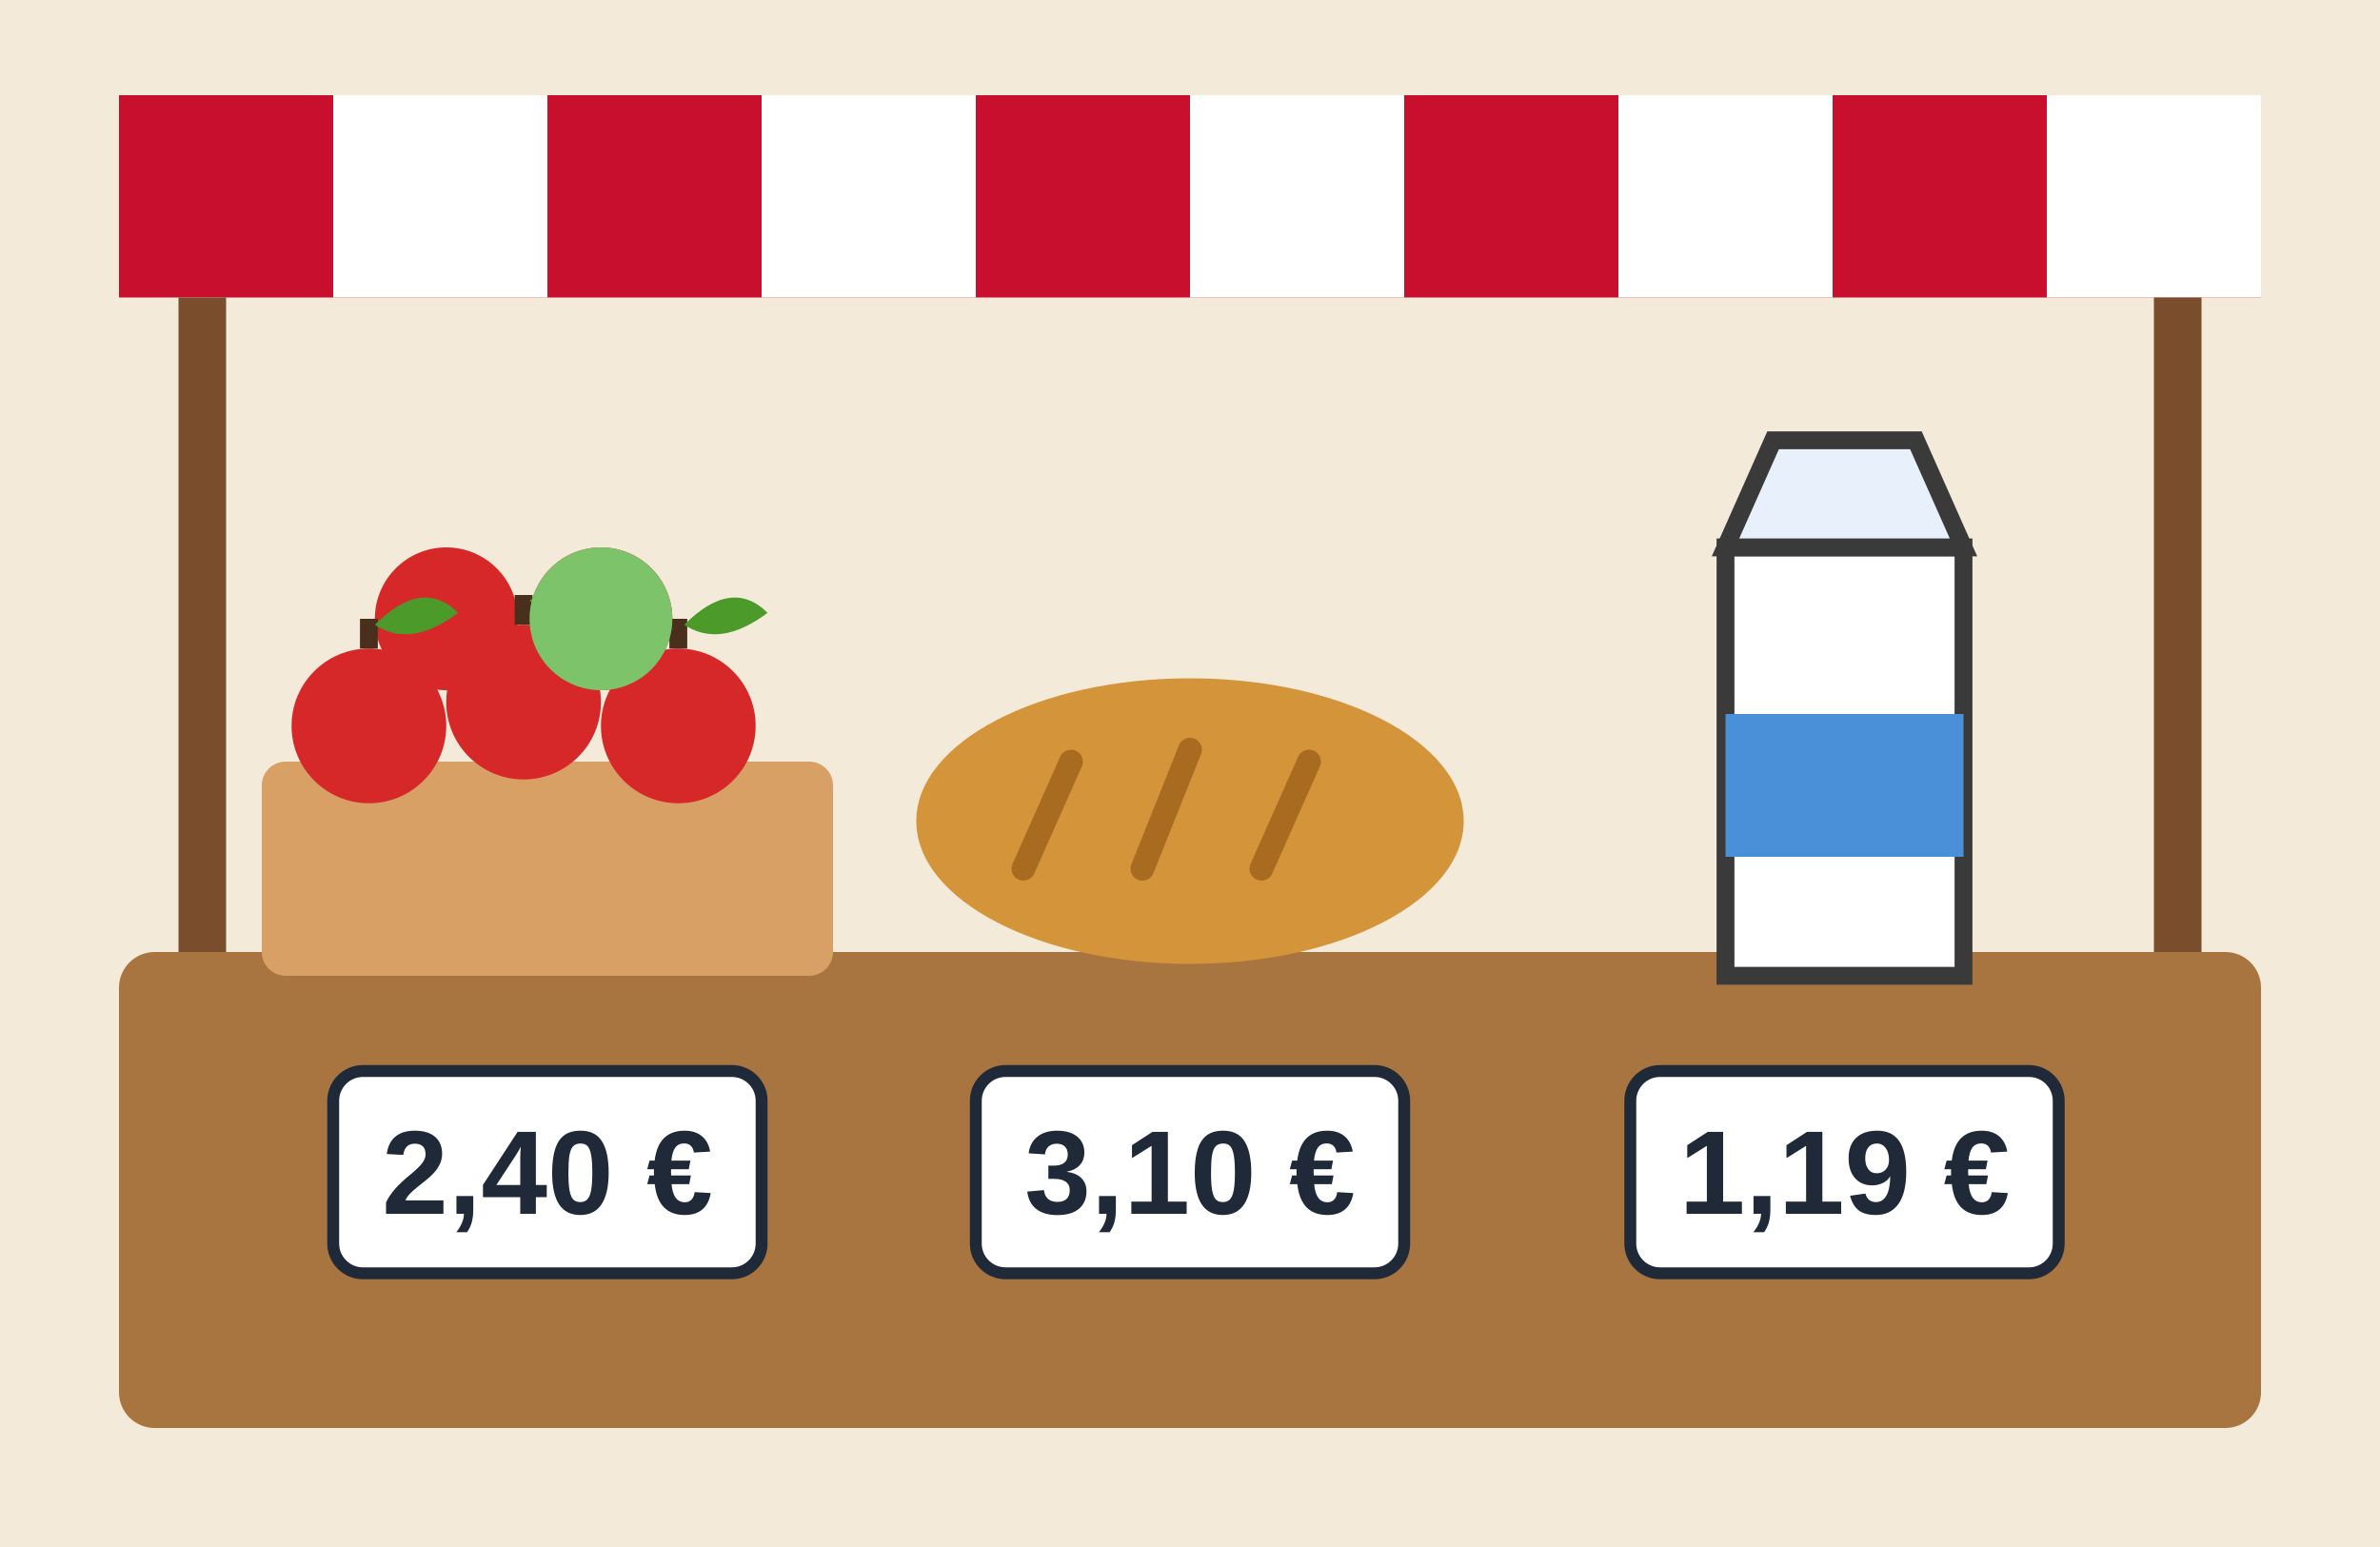
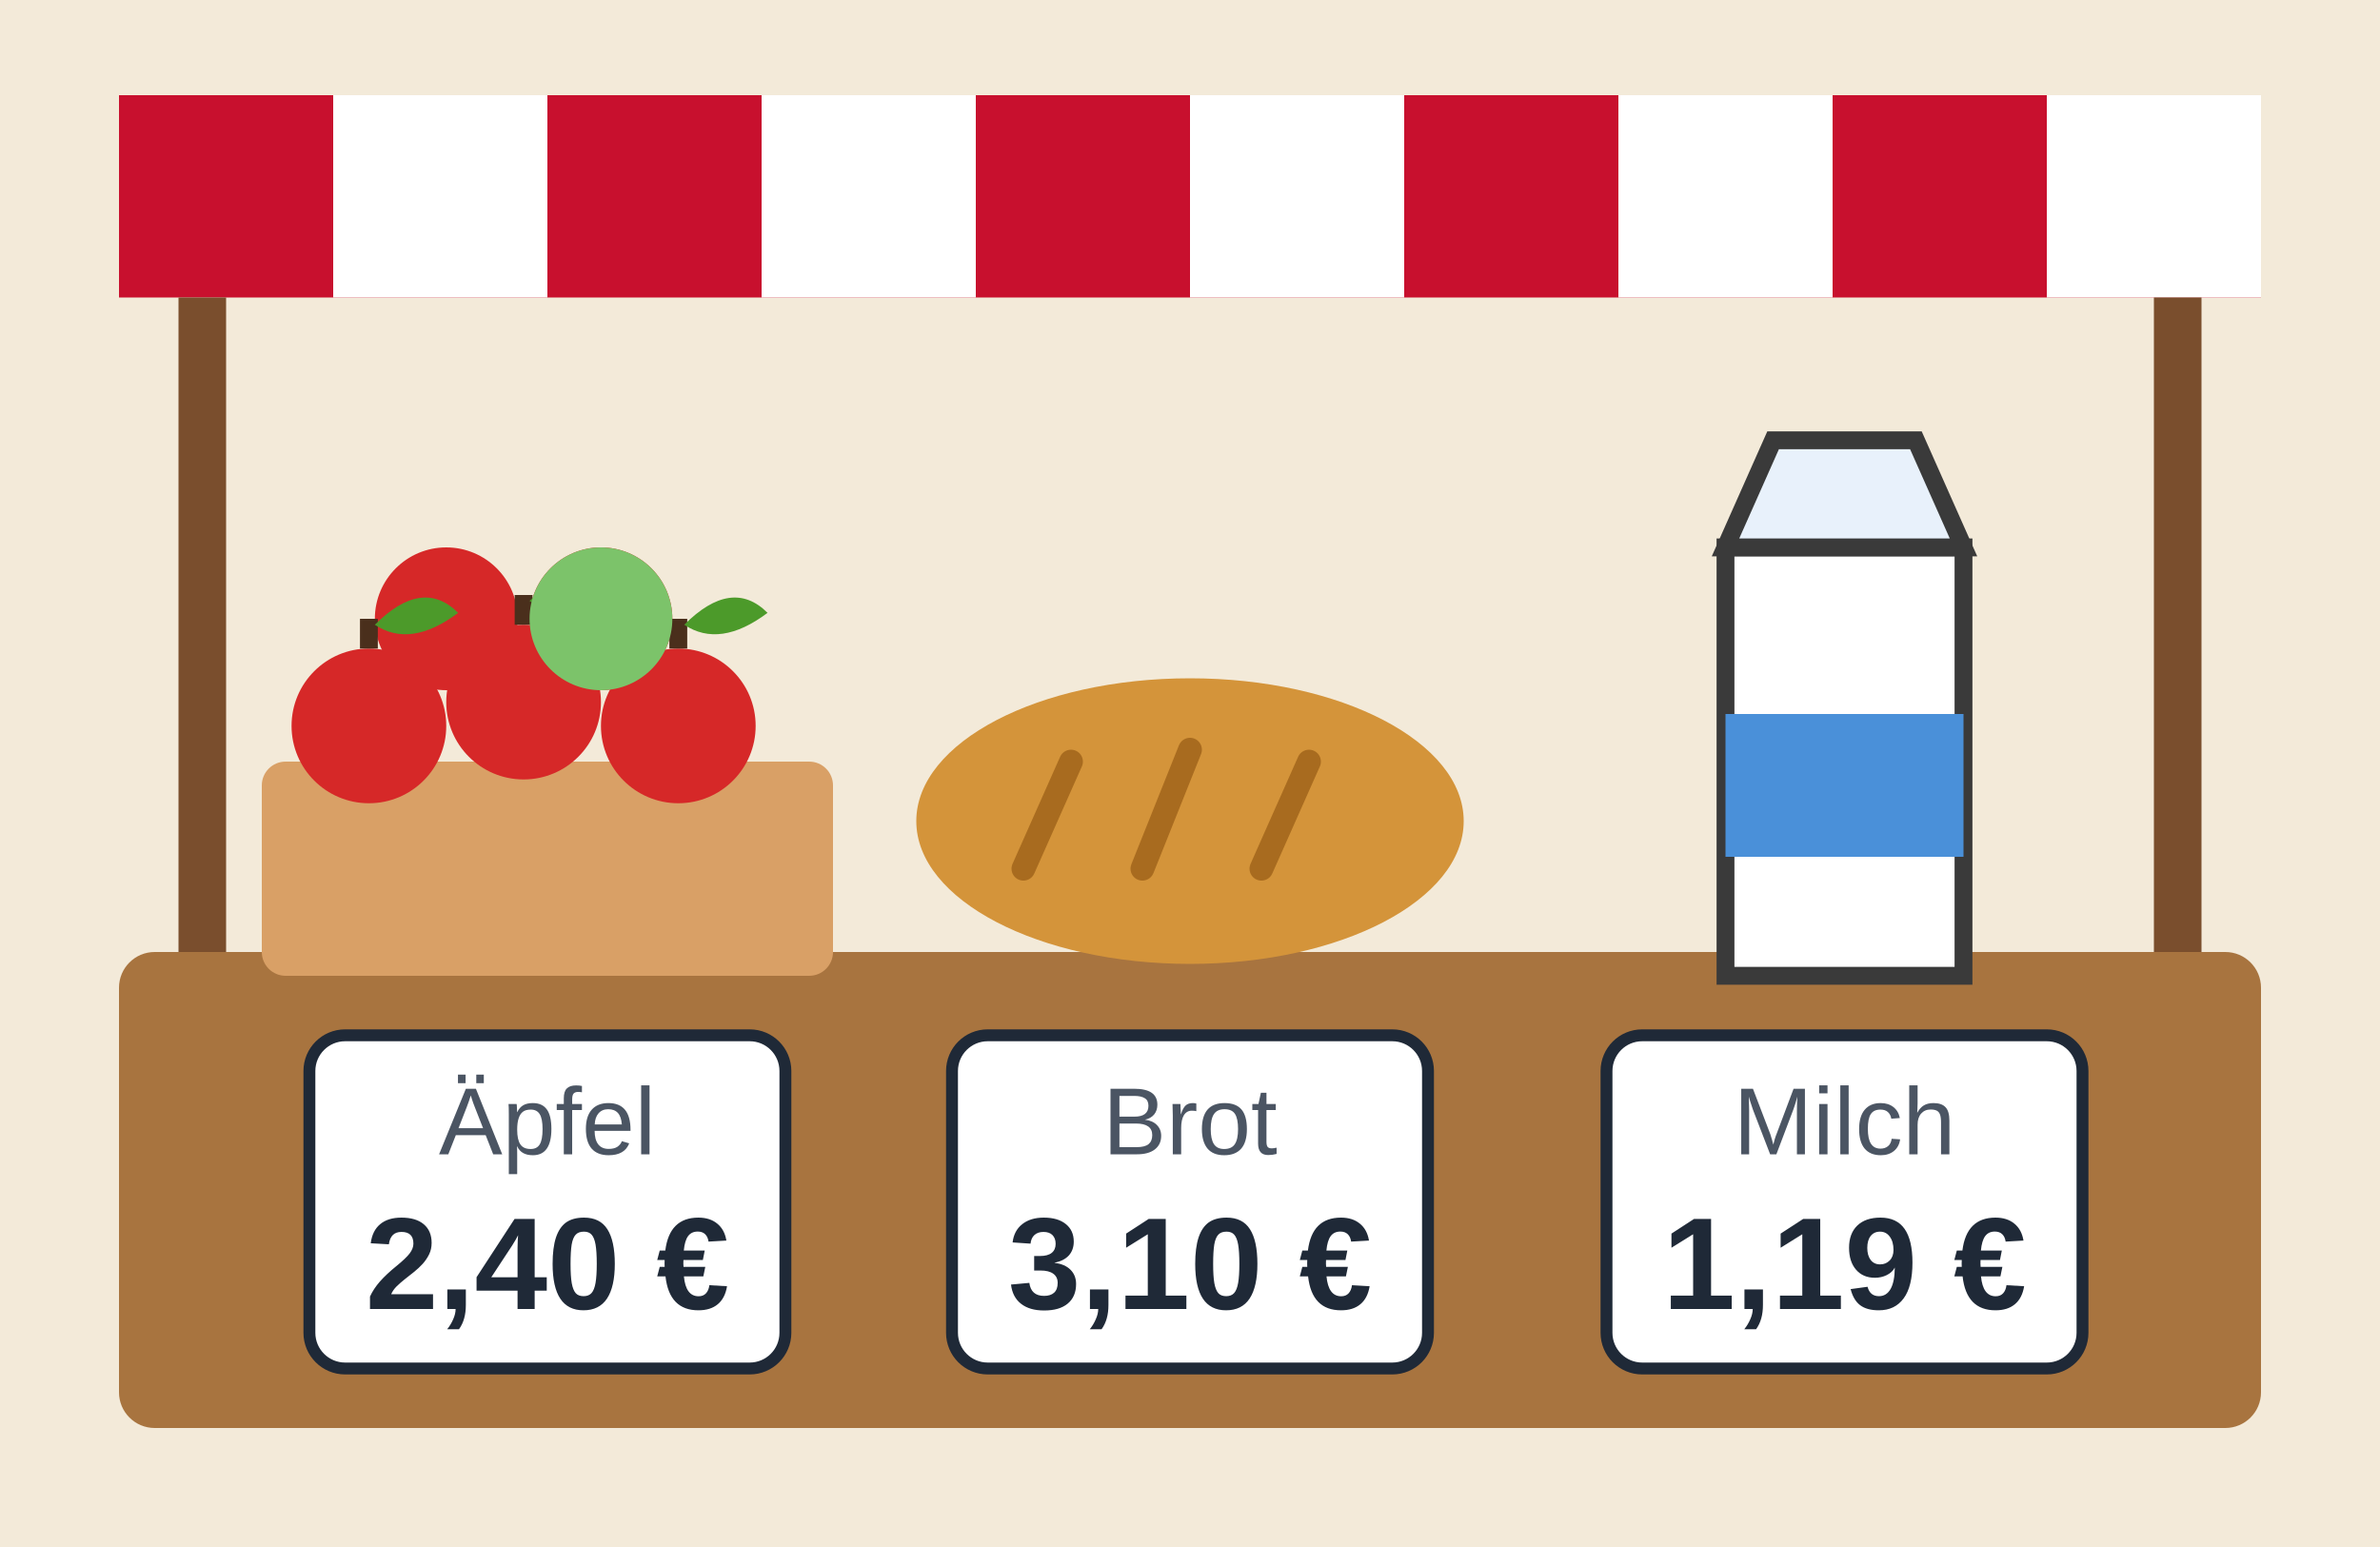
<svg xmlns="http://www.w3.org/2000/svg" viewBox="0 0 400 260" role="img" font-family="Arial, sans-serif">
  <rect width="400" height="260" fill="#f3ead9" />
  <g>
    <rect x="20" y="16" width="360" height="34" fill="#c8102e" />
    <g fill="#fff">
      <rect x="56" y="16" width="36" height="34" />
      <rect x="128" y="16" width="36" height="34" />
      <rect x="200" y="16" width="36" height="34" />
      <rect x="272" y="16" width="36" height="34" />
      <rect x="344" y="16" width="36" height="34" />
    </g>
  </g>
  <rect x="30" y="50" width="8" height="120" fill="#7a4e2d" />
  <rect x="362" y="50" width="8" height="120" fill="#7a4e2d" />
  <rect x="20" y="160" width="360" height="80" rx="6" fill="#a8743f" />
  <rect x="44" y="128" width="96" height="36" rx="4" fill="#d9a066" />
  <g fill="#d62828">
    <circle cx="62" cy="122" r="13" />
    <circle cx="88" cy="118" r="13" />
    <circle cx="114" cy="122" r="13" />
    <circle cx="75" cy="104" r="12" />
    <circle cx="101" cy="104" r="12" />
  </g>
  <g stroke="#4a2f1c" stroke-width="3">
    <path d="M62 109v-5M88 105v-5M114 109v-5" />
  </g>
  <g fill="#4c9a2a">
    <path d="M63 105q8-8 14-2-8 6-14 2z" />
    <path d="M89 101q8-8 14-2-8 6-14 2z" />
    <path d="M115 105q8-8 14-2-8 6-14 2z" />
  </g>
  <circle cx="101" cy="104" r="12" fill="#7cc36a" />
  <ellipse cx="200" cy="138" rx="46" ry="24" fill="#d4943a" />
  <g stroke="#a86b1f" stroke-width="4" stroke-linecap="round">
    <path d="M180 128l-8 18M200 126l-8 20M220 128l-8 18" />
  </g>
  <path d="M290 92h40v72h-40z" fill="#fff" stroke="#3a3a3a" stroke-width="3" />
  <path d="M290 92l8-18h24l8 18z" fill="#e8f1fb" stroke="#3a3a3a" stroke-width="3" />
  <path d="M290 120h40v24h-40z" fill="#4a90d9" />
-   <g font-size="20" font-weight="bold" fill="#1f2937" text-anchor="middle">
-     <rect x="56" y="180" width="72" height="34" rx="5" fill="#fff" stroke="#1f2937" stroke-width="2" />
-     <text x="92" y="204">2,40 €</text>
-     <rect x="164" y="180" width="72" height="34" rx="5" fill="#fff" stroke="#1f2937" stroke-width="2" />
-     <text x="200" y="204">3,10 €</text>
-     <rect x="274" y="180" width="72" height="34" rx="5" fill="#fff" stroke="#1f2937" stroke-width="2" />
-     <text x="310" y="204">1,19 €</text>
+   <g fill="#1f2937" text-anchor="middle">
+     <rect x="52" y="174" width="80" height="56" rx="6" fill="#fff" stroke="#1f2937" stroke-width="2" />
+     <text x="92" y="194" font-size="16" fill="#4b5563">Äpfel</text>
+     <text x="92" y="220" font-size="22" font-weight="bold">2,40 €</text>
+     <rect x="160" y="174" width="80" height="56" rx="6" fill="#fff" stroke="#1f2937" stroke-width="2" />
+     <text x="200" y="194" font-size="16" fill="#4b5563">Brot</text>
+     <text x="200" y="220" font-size="22" font-weight="bold">3,10 €</text>
+     <rect x="270" y="174" width="80" height="56" rx="6" fill="#fff" stroke="#1f2937" stroke-width="2" />
+     <text x="310" y="194" font-size="16" fill="#4b5563">Milch</text>
+     <text x="310" y="220" font-size="22" font-weight="bold">1,19 €</text>
  </g>
</svg>
